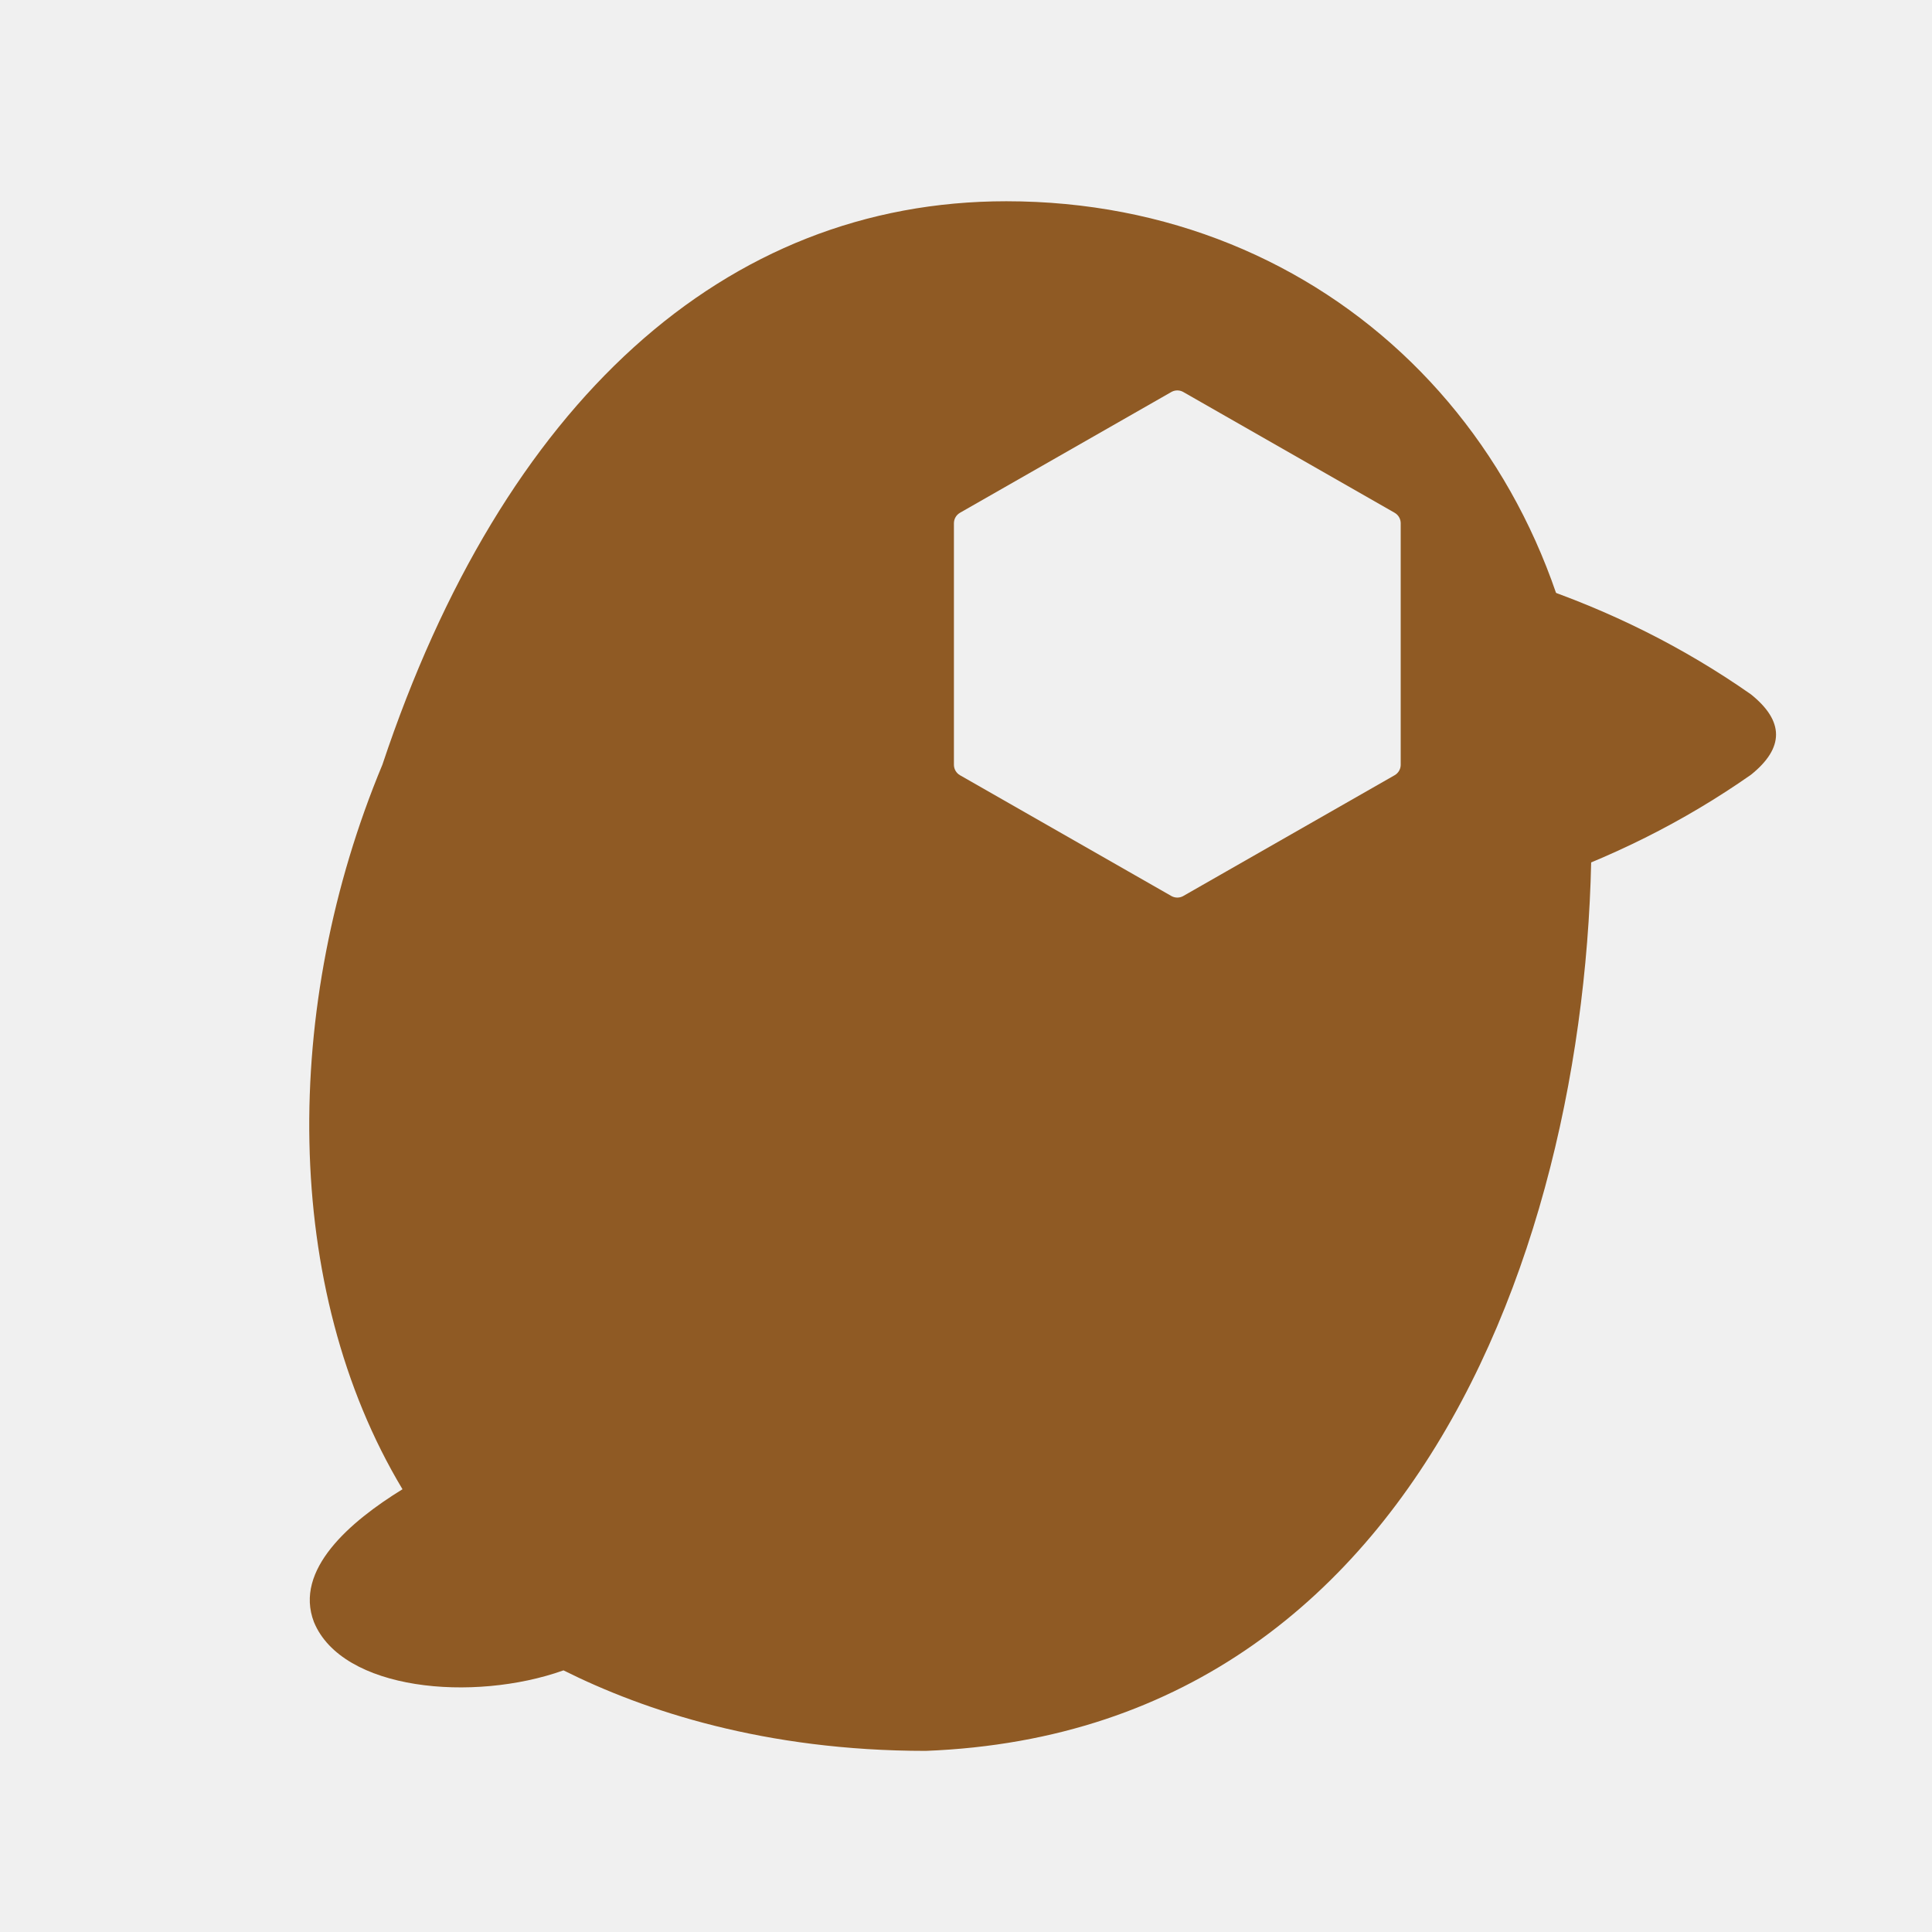
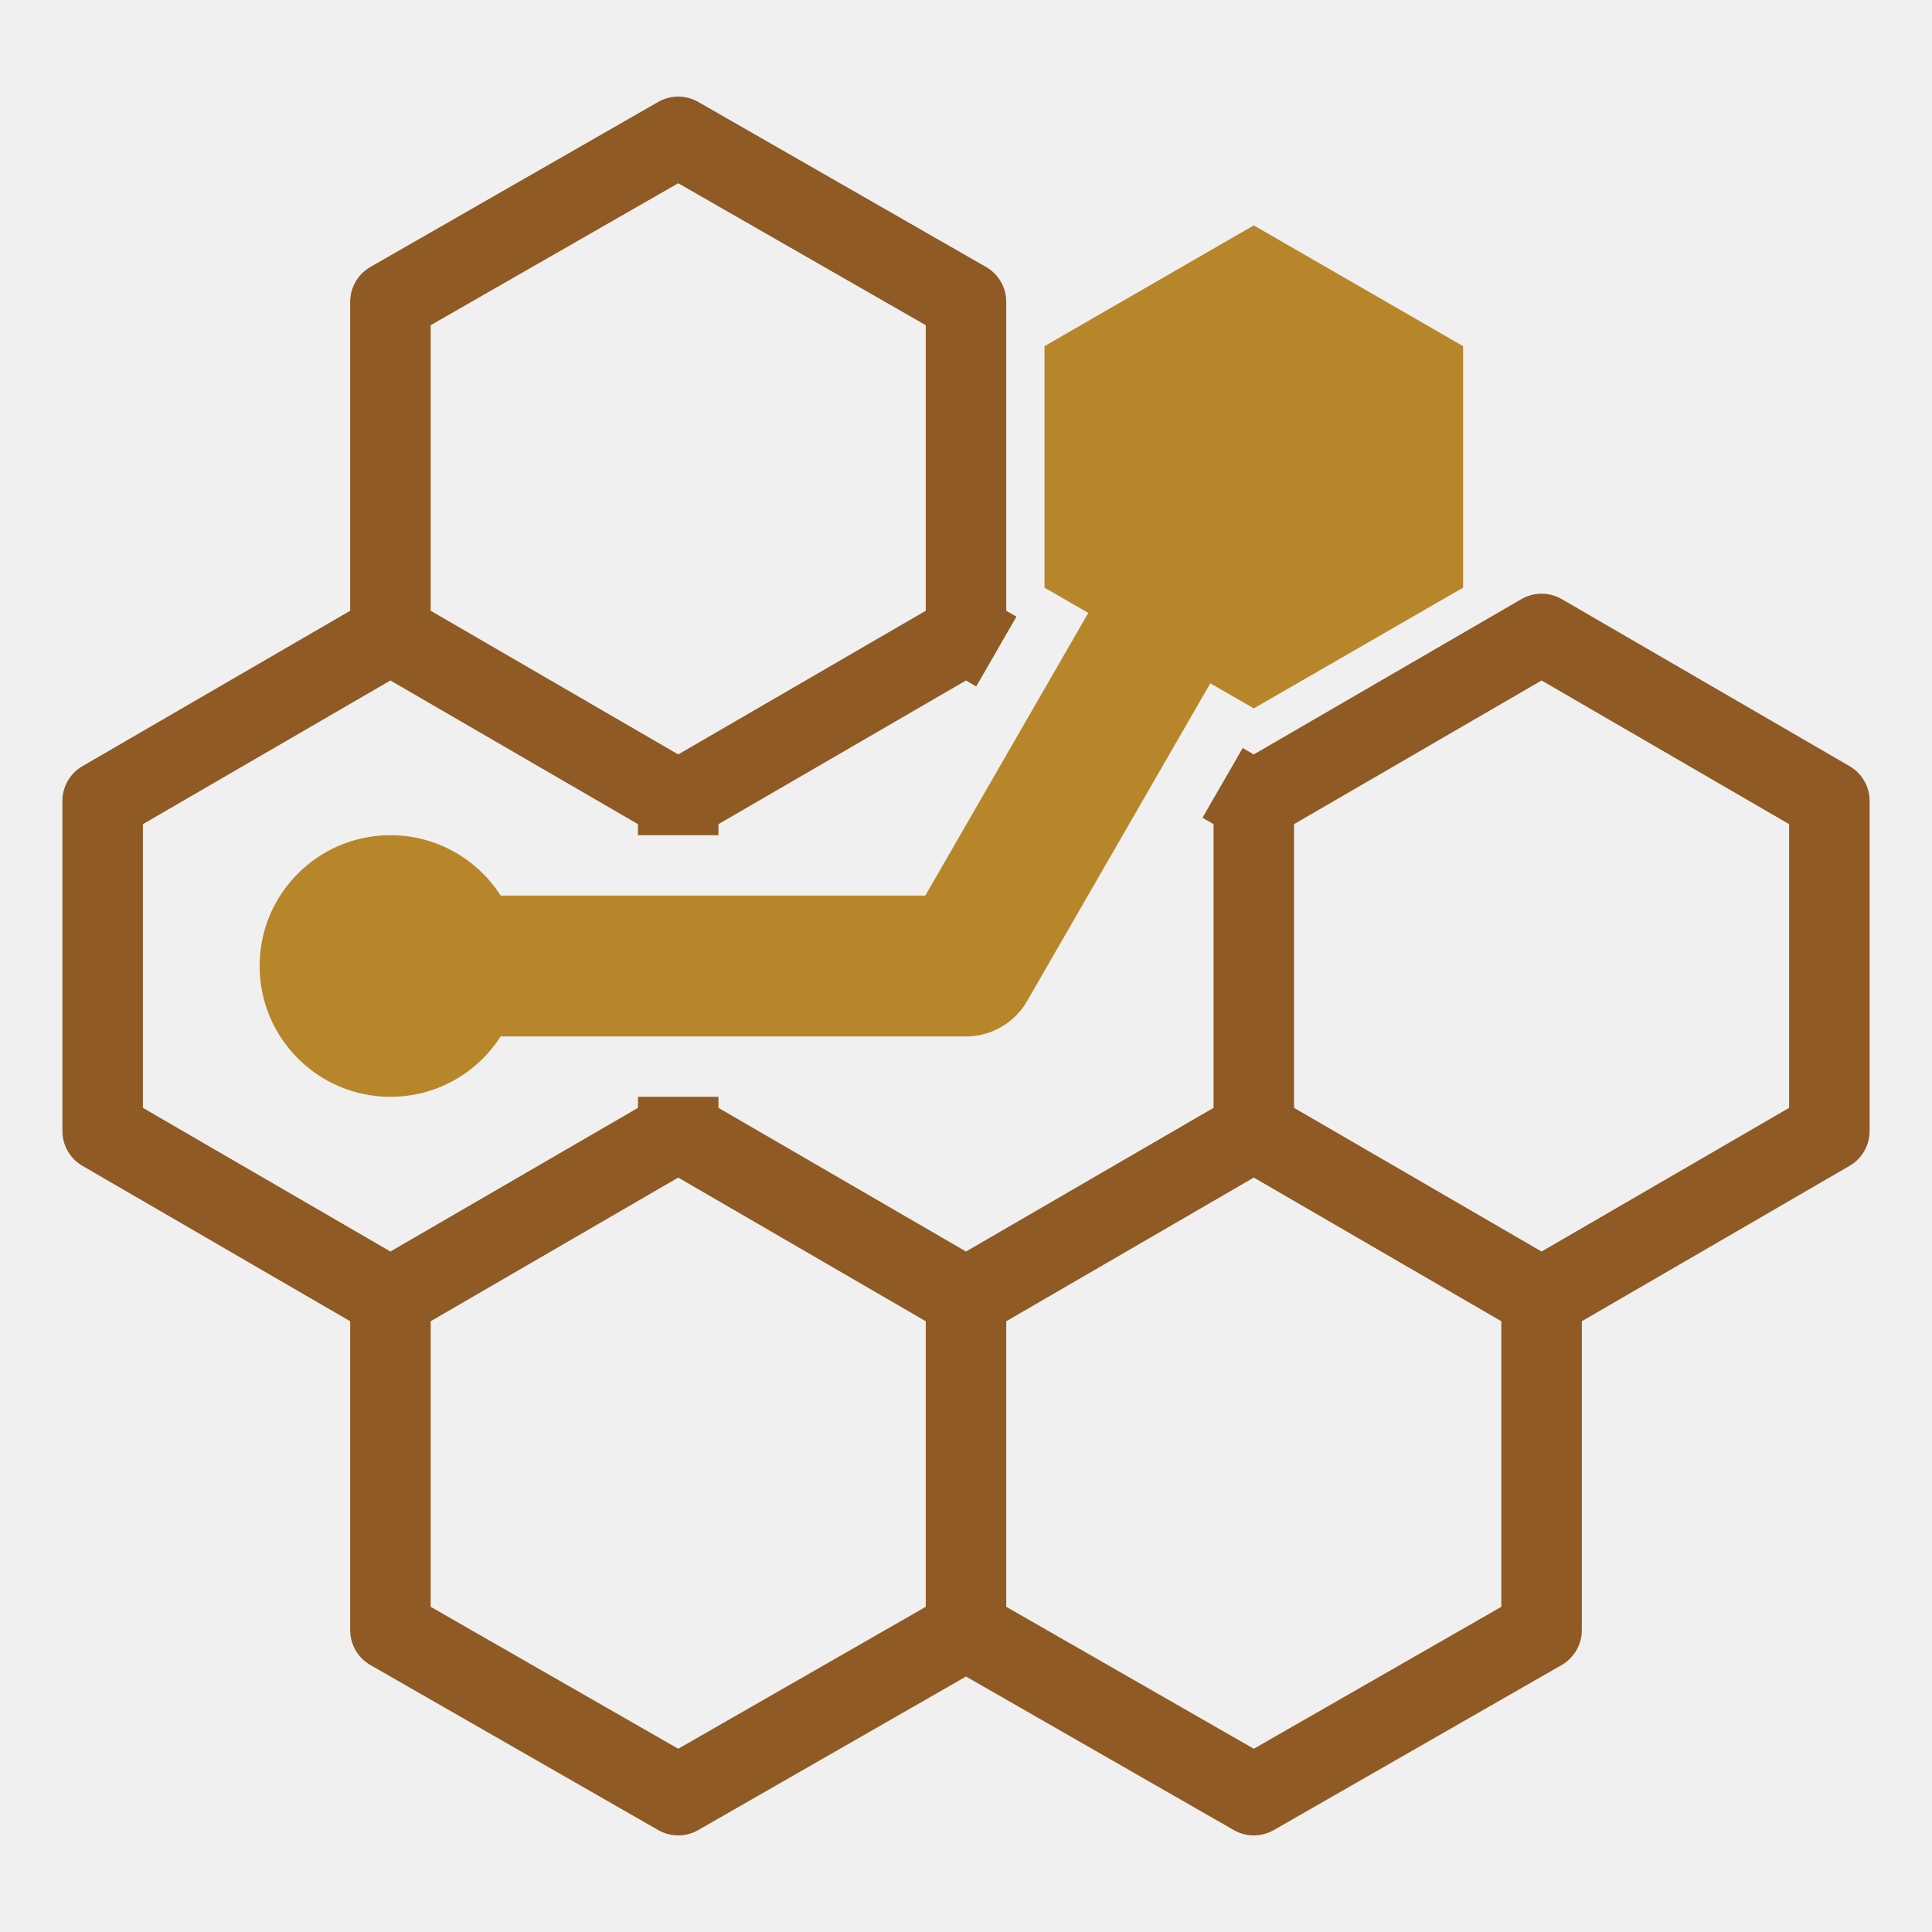
- <svg xmlns="http://www.w3.org/2000/svg" viewBox="0 0 96 96" fill="#8F5A24">
+ <svg xmlns="http://www.w3.org/2000/svg" viewBox="0 0 96 96" width="96" height="96">
  <defs>
-     <mask id="m">
+     <mask id="hg-icon-light-m" maskUnits="userSpaceOnUse" x="0" y="0" width="96" height="96">
      <rect width="96" height="96" fill="#fff" />
-       <path d="M58.5 20 L69 26 V38 L58.5 44 L48 38 V26 Z" fill="#000" stroke="#000" stroke-width="1.2" stroke-linejoin="round" />
+       <path d="M19.4 48 L48 48 L62.3 23.2" fill="none" stroke="#000" stroke-width="13" stroke-linecap="round" stroke-linejoin="round" />
+       <circle cx="19.4" cy="48" r="9.5" />
    </mask>
  </defs>
-   <path mask="url(#m)" d="M50 10 C66 10 78 22 79 38 C80 58 72 86 46 87 C38 87 32 85 28 83 C23.5 84.6 17 84 15.6 80.6 C14.6 78 17.4 75.6 20 74 C14 64 14 50 19 38 C25 20 36 10 50 10 Z" />
-   <path d="M76 29 Q82 31 87 34.5 Q89.5 36.5 87 38.5 Q82 42 76 44 Z" />
+   <path mask="url(#hg-icon-light-m)" d="M48 31.5 L62.3 39.8 L62.3 56.2 L48 64.5 L33.7 56.2 L33.7 39.8 Z M76.6 31.5 L90.9 39.8 L90.9 56.2 L76.6 64.5 L62.3 56.2 L62.3 39.8 Z M62.3 56.2 L76.6 64.5 L76.6 81 L62.3 89.2 L48 81 L48 64.5 Z M33.7 56.2 L48 64.5 L48 81 L33.7 89.2 L19.4 81 L19.4 64.5 Z M19.4 31.5 L33.7 39.8 L33.7 56.2 L19.4 64.5 L5.1 56.2 L5.1 39.8 Z M33.7 6.8 L48 15 L48 31.5 L33.7 39.8 L19.4 31.5 L19.4 15 Z" fill="none" stroke="#8F5A24" stroke-width="4" stroke-linejoin="round" />
+   <path d="M62.3 11.2 L72.7 17.2 L72.7 29.2 L62.3 35.2 L51.9 29.2 L51.9 17.2 Z" fill="#B8862A" />
+   <path d="M19.4 48 L48 48 L62.3 23.2" fill="none" stroke="#B8862A" stroke-width="7" stroke-linecap="round" stroke-linejoin="round" />
+   <circle cx="19.4" cy="48" r="6.5" fill="#B8862A" />
</svg>
